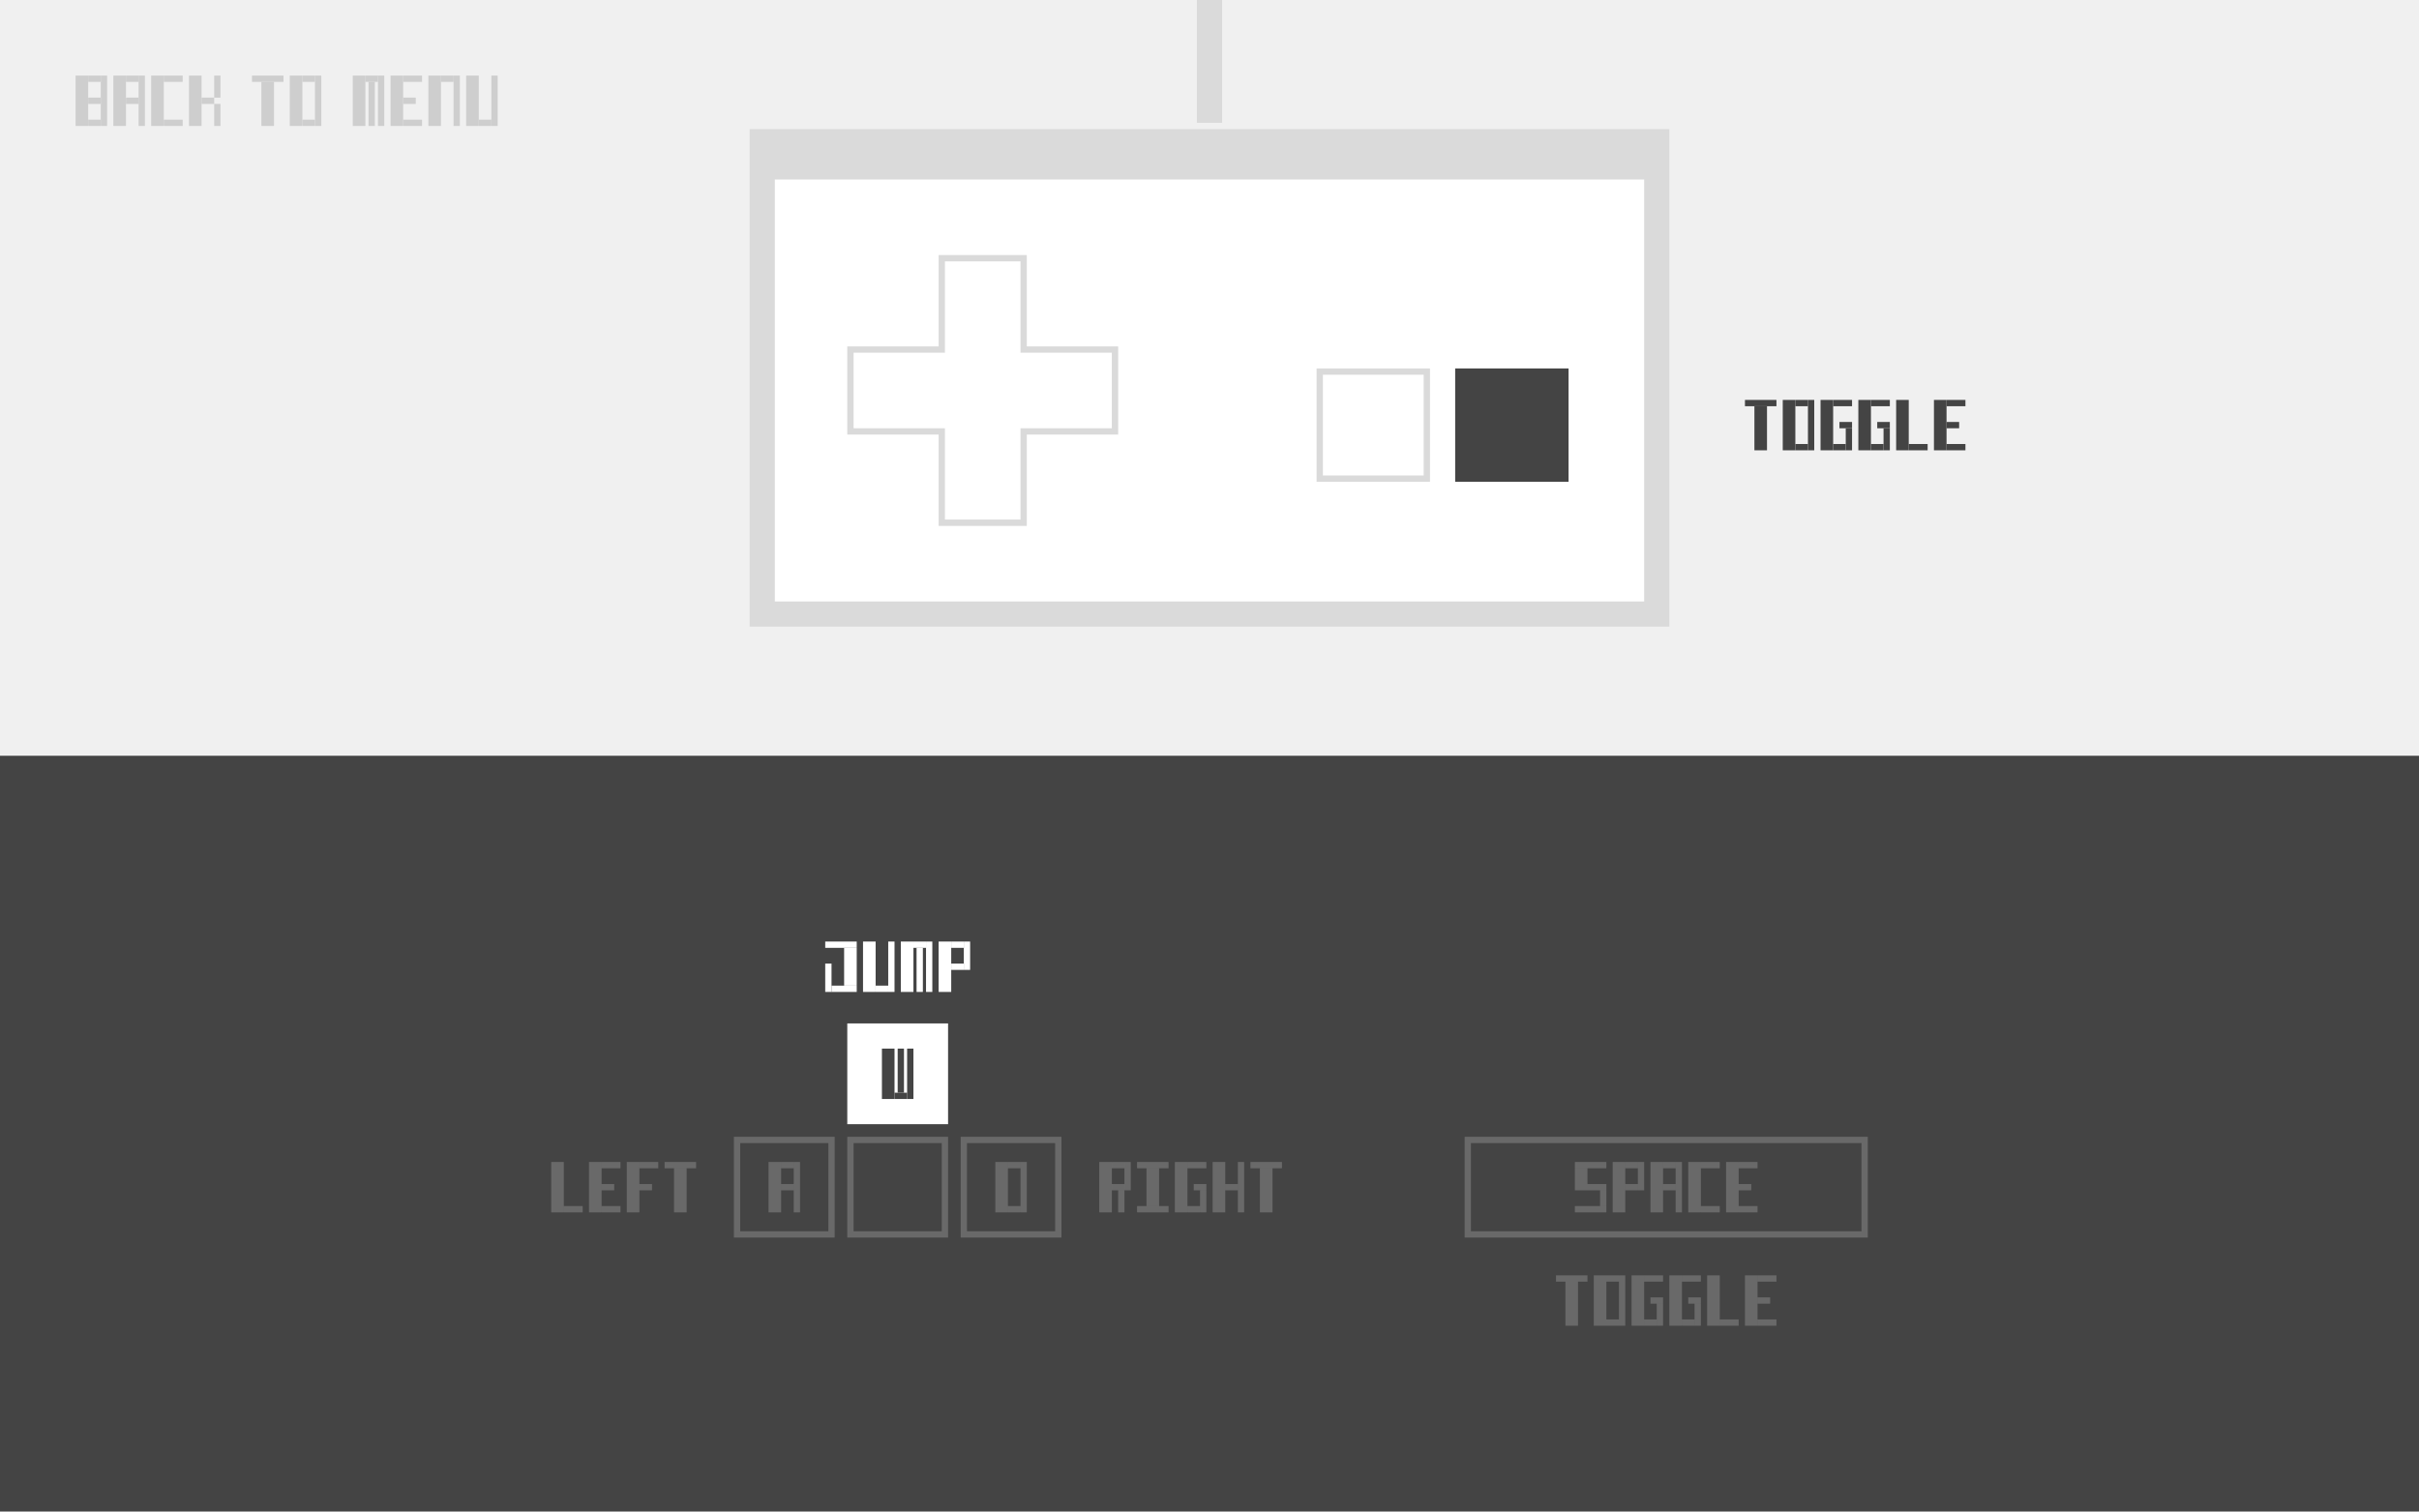
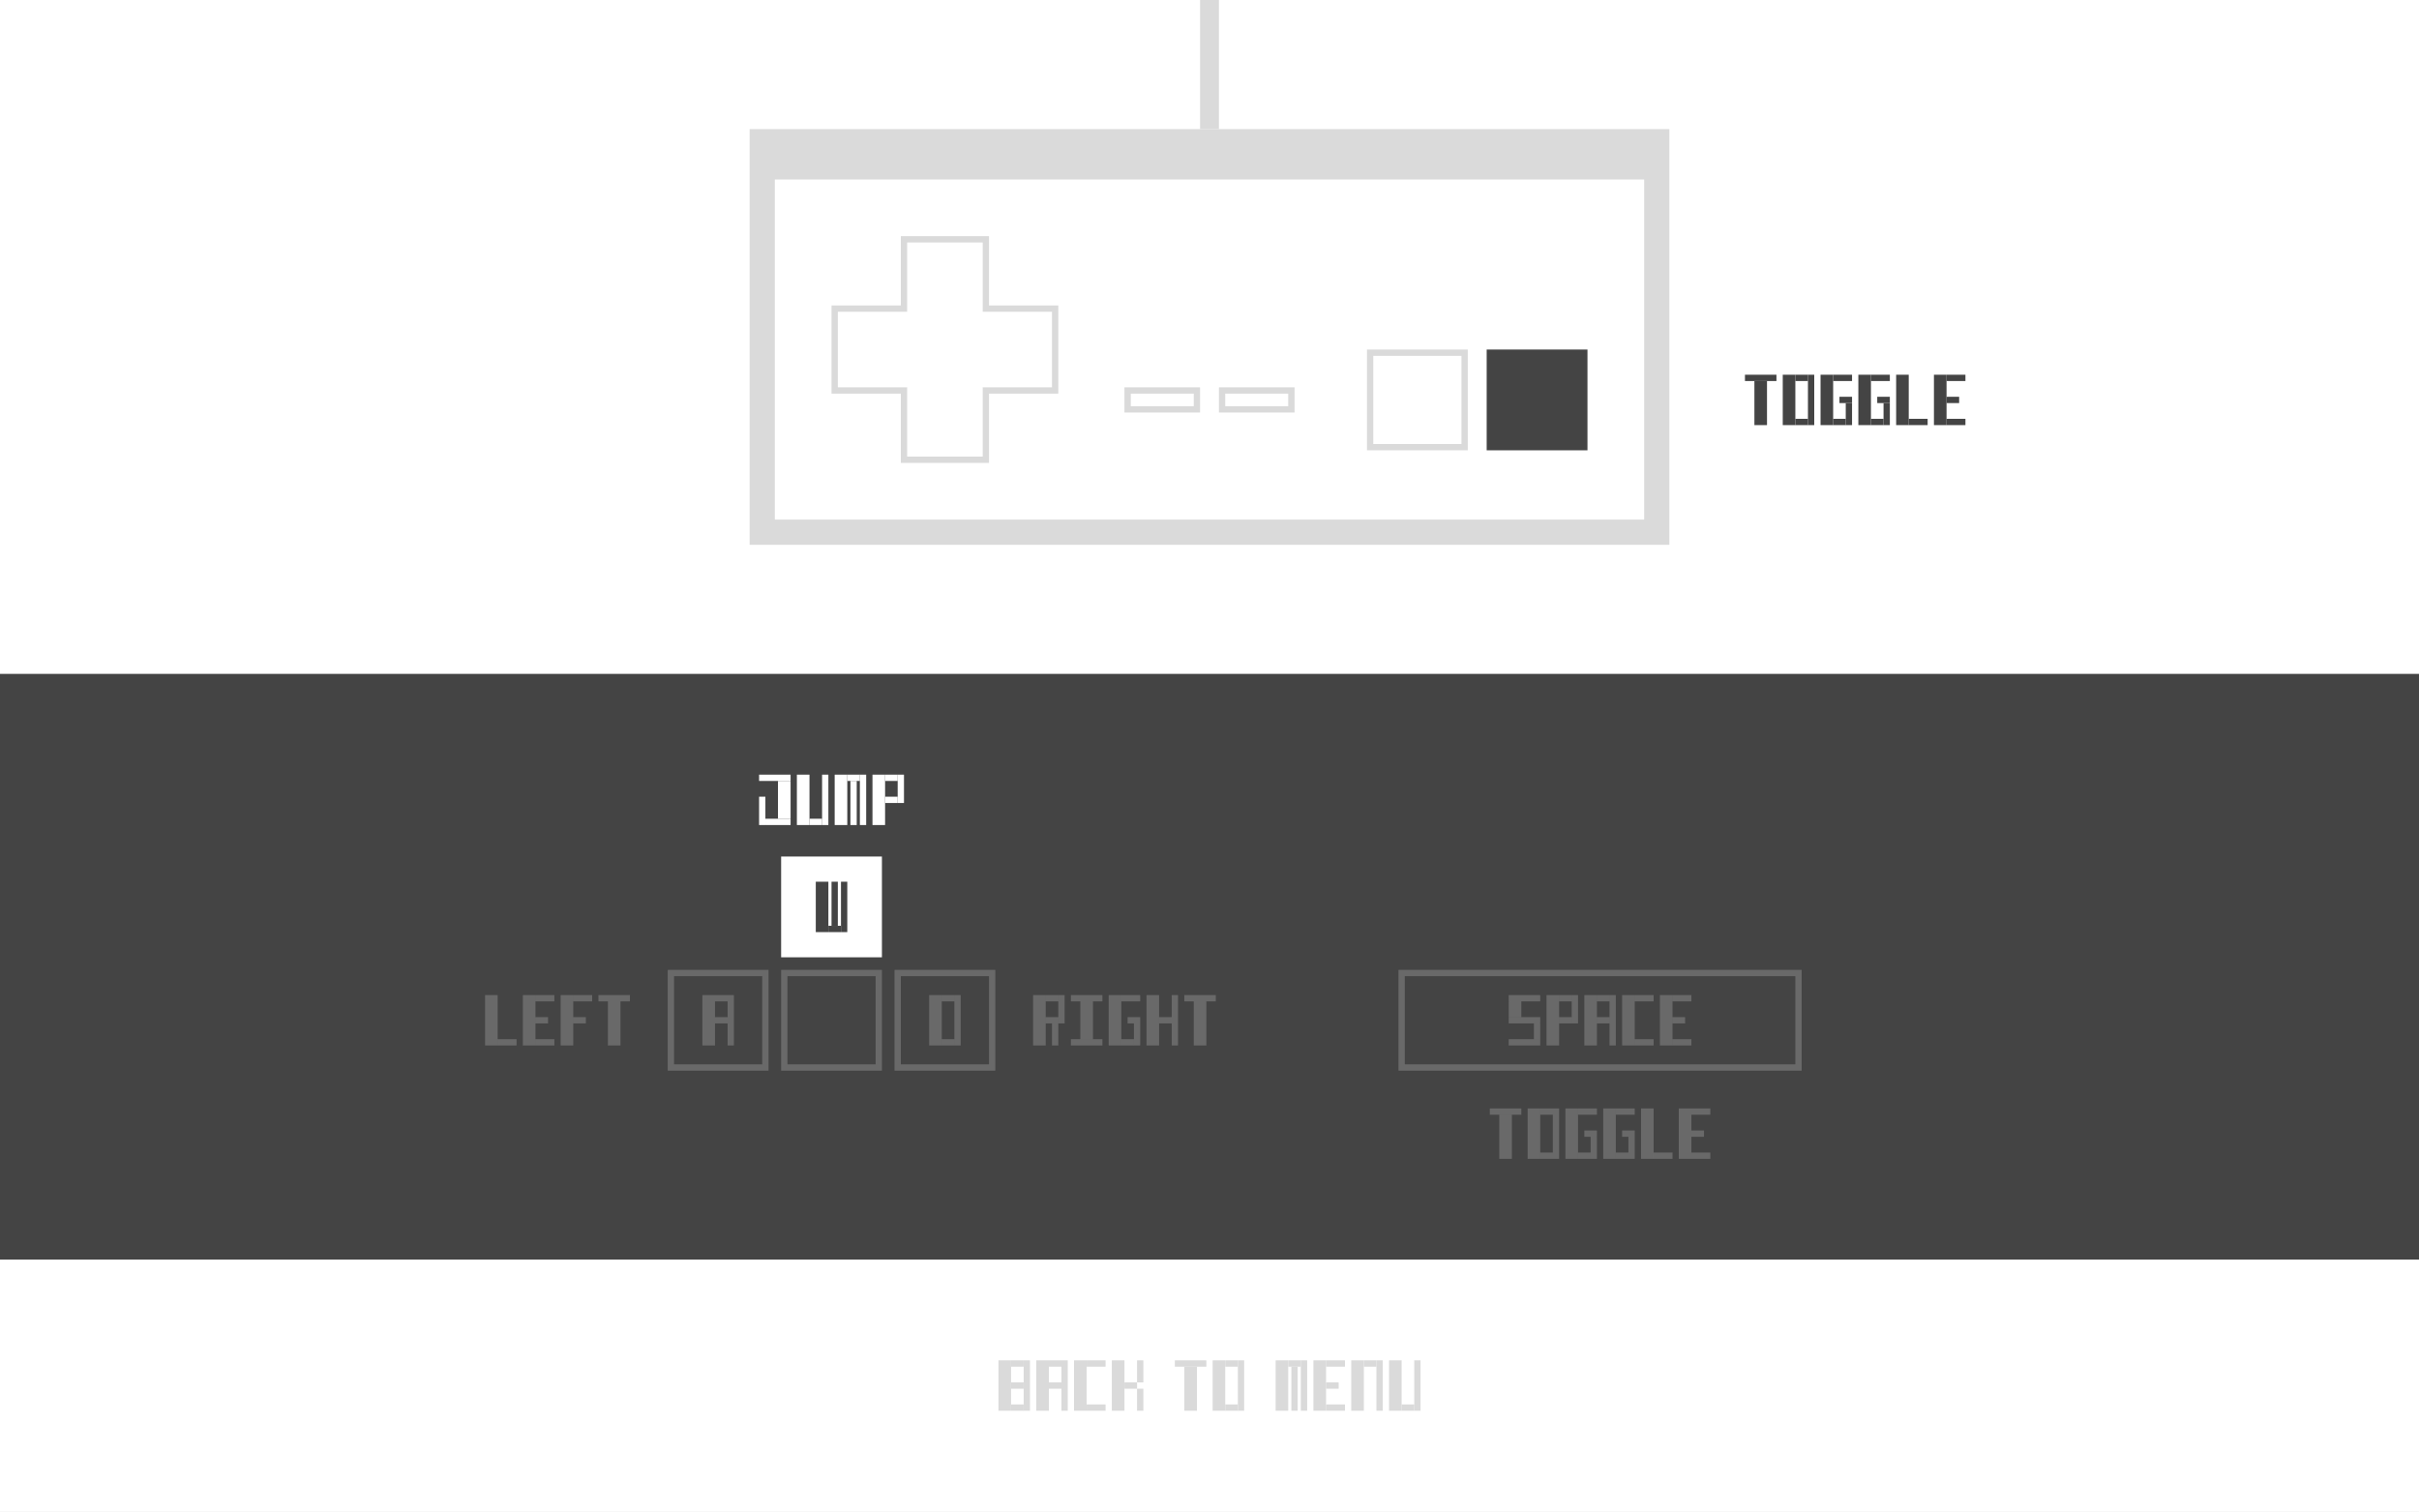
<svg xmlns="http://www.w3.org/2000/svg" width="768px" height="480px" viewBox="0 0 768 480" version="1.1">
  <defs />
  <g id="controls" stroke="none" stroke-width="1" fill="none" fill-rule="evenodd">
-     <rect id="Rectangle" fill="#444444" fill-rule="nonzero" x="0" y="240" width="768" height="240" />
-     <path d="M264,362 L234,362 L234,392 L264,392 L264,362 Z" id="Rectangle-14-Copy-5" stroke="#FFFFFF" stroke-width="2" opacity="0.2" fill-rule="nonzero" />
-     <path d="M300,362 L270,362 L270,392 L300,392 L300,362 Z" id="Rectangle-14-Copy-12" stroke="#FFFFFF" stroke-width="2" opacity="0.2" fill-rule="nonzero" />
-     <path d="M592,362 L466,362 L466,392 L592,392 L592,362 Z" id="Rectangle-14-Copy-9" stroke="#FFFFFF" stroke-width="2" opacity="0.2" fill-rule="nonzero" />
-     <polygon id="Rectangle-14-Copy-8" fill="#FFFFFF" fill-rule="nonzero" points="301 325 301 357 269 357 269 325" />
-     <path d="M336,362 L306,362 L306,392 L336,392 L336,362 Z" id="Rectangle-14-Copy-7" stroke="#FFFFFF" stroke-width="2" opacity="0.2" fill-rule="nonzero" />
-     <rect id="Rectangle-8-Copy-223" fill="#FFFFFF" fill-rule="nonzero" x="298" y="299" width="4" height="16" />
-     <rect id="Rectangle-8-Copy-224" fill="#FFFFFF" fill-rule="nonzero" x="286" y="299" width="4" height="16" />
-     <rect id="Rectangle-8-Copy-225" fill="#FFFFFF" fill-rule="nonzero" x="268" y="301" width="4" height="12" />
-     <rect id="Rectangle-8-Copy-226" fill="#FFFFFF" fill-rule="nonzero" x="262" y="306" width="2" height="9" />
-     <rect id="Rectangle-8-Copy-227" fill="#FFFFFF" fill-rule="nonzero" x="306" y="299" width="2" height="9" />
-     <rect id="Rectangle-8-Copy-228" fill="#FFFFFF" fill-rule="nonzero" x="294" y="299" width="2" height="16" />
-     <rect id="Rectangle-8-Copy-229" fill="#FFFFFF" fill-rule="nonzero" x="291" y="301" width="2" height="14" />
-     <polygon id="Rectangle-8-Copy-230" fill="#FFFFFF" fill-rule="nonzero" points="272 299 272 301 262 301 262 299" />
-     <polygon id="Rectangle-8-Copy-231" fill="#FFFFFF" fill-rule="nonzero" points="272 313 272 315 264 315 264 313" />
-     <polygon id="Rectangle-8-Copy-232" fill="#FFFFFF" fill-rule="nonzero" points="306 299 306 301 302 301 302 299" />
-     <polygon id="Rectangle-8-Copy-233" fill="#FFFFFF" fill-rule="nonzero" points="294 299 294 301 290 301 290 299" />
-     <rect id="Rectangle-8-Copy-234" fill="#FFFFFF" fill-rule="nonzero" transform="translate(276, 307) scale(1, -1) translate(-276, -307) " x="274" y="299" width="4" height="16" />
-     <rect id="Rectangle-8-Copy-235" fill="#FFFFFF" fill-rule="nonzero" transform="translate(283, 307) scale(1, -1) translate(-283, -307) " x="282" y="299" width="2" height="16" />
-     <polygon id="Rectangle-8-Copy-236" fill="#FFFFFF" fill-rule="nonzero" transform="translate(280, 314) scale(1, -1) translate(-280, -314) " points="282 313 282 315 278 315 278 313" />
-     <polygon id="Rectangle-8-Copy-237" fill="#FFFFFF" fill-rule="nonzero" points="306 306 306 308 302 308 302 306" />
-     <rect id="Rectangle-8-Copy-91" fill="#FFFFFF" fill-rule="nonzero" opacity="0.2" x="316" y="369" width="4" height="16" />
-     <rect id="Rectangle-8-Copy-92" fill="#FFFFFF" fill-rule="nonzero" opacity="0.2" x="324" y="369" width="2" height="16" />
-     <polygon id="Rectangle-8-Copy-93" fill="#FFFFFF" fill-rule="nonzero" opacity="0.2" points="324 383 324 385 320 385 320 383" />
-     <polygon id="Rectangle-8-Copy-94" fill="#FFFFFF" fill-rule="nonzero" opacity="0.2" points="324 369 324 371 320 371 320 369" />
-     <rect id="Rectangle-8-Copy-173" fill="#444444" fill-rule="nonzero" x="280" y="333" width="4" height="16" />
-     <rect id="Rectangle-8-Copy-174" fill="#444444" fill-rule="nonzero" x="288" y="333" width="2" height="16" />
-     <rect id="Rectangle-8-Copy-175" fill="#444444" fill-rule="nonzero" x="285" y="333" width="2" height="14" />
-     <polygon id="Rectangle-8-Copy-176" fill="#444444" fill-rule="nonzero" points="288 347 288 349 284 349 284 347" />
-     <rect id="Rectangle-8-Copy-73" fill="#FFFFFF" fill-rule="nonzero" opacity="0.2" x="244" y="369" width="4" height="16" />
-     <rect id="Rectangle-8-Copy-76" fill="#FFFFFF" fill-rule="nonzero" opacity="0.2" x="252" y="369" width="2" height="16" />
-     <polygon id="Rectangle-8-Copy-80" fill="#FFFFFF" fill-rule="nonzero" opacity="0.2" points="252 369 252 371 248 371 248 369" />
-     <polygon id="Rectangle-8-Copy-82" fill="#FFFFFF" fill-rule="nonzero" opacity="0.2" points="252 376 252 378 248 378 248 376" />
-     <rect id="Rectangle-8-Copy-189" fill="#FFFFFF" fill-rule="nonzero" opacity="0.2" x="536" y="369" width="4" height="16" />
-     <rect id="Rectangle-8-Copy-192" fill="#FFFFFF" fill-rule="nonzero" opacity="0.2" x="548" y="369" width="4" height="16" />
-     <rect id="Rectangle-8-Copy-181" fill="#FFFFFF" fill-rule="nonzero" opacity="0.2" x="512" y="369" width="4" height="16" />
-     <rect id="Rectangle-8-Copy-185" fill="#FFFFFF" fill-rule="nonzero" opacity="0.2" x="524" y="369" width="4" height="16" />
-     <rect id="Rectangle-8-Copy-176" fill="#FFFFFF" fill-rule="nonzero" opacity="0.2" x="500" y="371" width="4" height="5" />
-     <rect id="Rectangle-8-Copy-182" fill="#FFFFFF" fill-rule="nonzero" opacity="0.2" x="520" y="369" width="2" height="9" />
-     <rect id="Rectangle-8-Copy-186" fill="#FFFFFF" fill-rule="nonzero" opacity="0.2" x="532" y="369" width="2" height="16" />
-     <rect id="Rectangle-8-Copy-177" fill="#FFFFFF" fill-rule="nonzero" opacity="0.2" x="508" y="378" width="2" height="5" />
-     <polygon id="Rectangle-8-Copy-190" fill="#FFFFFF" fill-rule="nonzero" opacity="0.2" points="546 383 546 385 540 385 540 383" />
-     <polygon id="Rectangle-8-Copy-191" fill="#FFFFFF" fill-rule="nonzero" opacity="0.2" points="546 369 546 371 540 371 540 369" />
-     <polygon id="Rectangle-8-Copy-193" fill="#FFFFFF" fill-rule="nonzero" opacity="0.2" points="558 369 558 371 552 371 552 369" />
-     <polygon id="Rectangle-8-Copy-178" fill="#FFFFFF" fill-rule="nonzero" opacity="0.2" points="510 369 510 371 500 371 500 369" />
-     <polygon id="Rectangle-8-Copy-179" fill="#FFFFFF" fill-rule="nonzero" opacity="0.2" points="510 376 510 378 500 378 500 376" />
-     <polygon id="Rectangle-8-Copy-180" fill="#FFFFFF" fill-rule="nonzero" opacity="0.2" points="510 383 510 385 500 385 500 383" />
-     <polygon id="Rectangle-8-Copy-183" fill="#FFFFFF" fill-rule="nonzero" opacity="0.2" points="520 369 520 371 516 371 516 369" />
-     <polygon id="Rectangle-8-Copy-187" fill="#FFFFFF" fill-rule="nonzero" opacity="0.2" points="532 369 532 371 528 371 528 369" />
-     <polygon id="Rectangle-8-Copy-194" fill="#FFFFFF" fill-rule="nonzero" opacity="0.2" points="558 383 558 385 552 385 552 383" />
-     <polygon id="Rectangle-8-Copy-195" fill="#FFFFFF" fill-rule="nonzero" opacity="0.2" points="556 376 556 378 552 378 552 376" />
-     <polygon id="Rectangle-8-Copy-184" fill="#FFFFFF" fill-rule="nonzero" opacity="0.2" points="520 376 520 378 516 378 516 376" />
-     <polygon id="Rectangle-8-Copy-188" fill="#FFFFFF" fill-rule="nonzero" opacity="0.2" points="532 376 532 378 528 378 528 376" />
-     <rect id="Rectangle-8-Copy-225" fill="#FFFFFF" fill-rule="nonzero" opacity="0.2" x="506" y="405" width="4" height="16" />
-     <rect id="Rectangle-8-Copy-223" fill="#FFFFFF" fill-rule="nonzero" opacity="0.2" x="497" y="407" width="4" height="14" />
-     <polygon id="Rectangle-8-Copy-227" fill="#FFFFFF" fill-rule="nonzero" opacity="0.2" points="514 419 514 421 510 421 510 419" />
-     <polygon id="Rectangle-8-Copy-228" fill="#FFFFFF" fill-rule="nonzero" opacity="0.2" points="514 405 514 407 510 407 510 405" />
-     <polygon id="Rectangle-8-Copy-224" fill="#FFFFFF" fill-rule="nonzero" opacity="0.2" points="504 405 504 407 494 407 494 405" />
-     <rect id="Rectangle-8-Copy-229" fill="#FFFFFF" fill-rule="nonzero" opacity="0.2" x="518" y="405" width="4" height="16" />
-     <rect id="Rectangle-8-Copy-234" fill="#FFFFFF" fill-rule="nonzero" opacity="0.2" x="530" y="405" width="4" height="16" />
-     <rect id="Rectangle-8-Copy-239" fill="#FFFFFF" fill-rule="nonzero" opacity="0.2" x="542" y="405" width="4" height="16" />
-     <rect id="Rectangle-8-Copy-241" fill="#FFFFFF" fill-rule="nonzero" opacity="0.2" x="554" y="405" width="4" height="16" />
-     <rect id="Rectangle-8-Copy-226" fill="#FFFFFF" fill-rule="nonzero" opacity="0.2" x="514" y="405" width="2" height="16" />
-     <rect id="Rectangle-8-Copy-230" fill="#FFFFFF" fill-rule="nonzero" opacity="0.2" x="526" y="414" width="2" height="7" />
-     <rect id="Rectangle-8-Copy-235" fill="#FFFFFF" fill-rule="nonzero" opacity="0.2" x="538" y="414" width="2" height="7" />
-     <polygon id="Rectangle-8-Copy-231" fill="#FFFFFF" fill-rule="nonzero" opacity="0.2" points="526 419 526 421 522 421 522 419" />
-     <polygon id="Rectangle-8-Copy-236" fill="#FFFFFF" fill-rule="nonzero" opacity="0.2" points="538 419 538 421 534 421 534 419" />
-     <polygon id="Rectangle-8-Copy-240" fill="#FFFFFF" fill-rule="nonzero" opacity="0.2" points="552 419 552 421 546 421 546 419" />
-     <polygon id="Rectangle-8-Copy-232" fill="#FFFFFF" fill-rule="nonzero" opacity="0.2" points="528 405 528 407 522 407 522 405" />
-     <polygon id="Rectangle-8-Copy-237" fill="#FFFFFF" fill-rule="nonzero" opacity="0.2" points="540 405 540 407 534 407 534 405" />
-     <polygon id="Rectangle-8-Copy-242" fill="#FFFFFF" fill-rule="nonzero" opacity="0.2" points="564 405 564 407 558 407 558 405" />
-     <polygon id="Rectangle-8-Copy-243" fill="#FFFFFF" fill-rule="nonzero" opacity="0.2" points="564 419 564 421 558 421 558 419" />
-     <polygon id="Rectangle-8-Copy-244" fill="#FFFFFF" fill-rule="nonzero" opacity="0.2" points="562 412 562 414 558 414 558 412" />
-     <polygon id="Rectangle-8-Copy-233" fill="#FFFFFF" fill-rule="nonzero" opacity="0.2" points="528 412 528 414 524 414 524 412" />
-     <polygon id="Rectangle-8-Copy-238" fill="#FFFFFF" fill-rule="nonzero" opacity="0.2" points="540 412 540 414 536 414 536 412" />
-     <g id="Group" transform="translate(554, 127)" fill="#444444" fill-rule="nonzero">
+     <rect fill="#FFFFFF" x="0" y="0" width="768" height="480" />
+     <rect id="Rectangle-Copy-45" fill="#444444" fill-rule="nonzero" x="0" y="214" width="768" height="186" />
+     <g id="Group" transform="translate(554, 119)" fill="#444444" fill-rule="nonzero">
      <rect id="Rectangle-8-Copy-246" x="12" y="0" width="4" height="16" />
      <rect id="Rectangle-8-Copy-247" x="3" y="2" width="4" height="14" />
      <polygon id="Rectangle-8-Copy-248" points="20 14 20 16 16 16 16 14" />
      <polygon id="Rectangle-8-Copy-249" points="20 0 20 2 16 2 16 0" />
      <polygon id="Rectangle-8-Copy-250" points="10 0 10 2 0 2 0 0" />
      <rect id="Rectangle-8-Copy-251" x="24" y="0" width="4" height="16" />
      <rect id="Rectangle-8-Copy-252" x="36" y="0" width="4" height="16" />
      <rect id="Rectangle-8-Copy-253" x="48" y="0" width="4" height="16" />
      <rect id="Rectangle-8-Copy-254" x="60" y="0" width="4" height="16" />
      <rect id="Rectangle-8-Copy-255" x="20" y="0" width="2" height="16" />
      <rect id="Rectangle-8-Copy-256" x="32" y="9" width="2" height="7" />
      <rect id="Rectangle-8-Copy-257" x="44" y="9" width="2" height="7" />
      <polygon id="Rectangle-8-Copy-258" points="32 14 32 16 28 16 28 14" />
      <polygon id="Rectangle-8-Copy-259" points="44 14 44 16 40 16 40 14" />
      <polygon id="Rectangle-8-Copy-260" points="58 14 58 16 52 16 52 14" />
      <polygon id="Rectangle-8-Copy-261" points="34 0 34 2 28 2 28 0" />
      <polygon id="Rectangle-8-Copy-262" points="46 0 46 2 40 2 40 0" />
      <polygon id="Rectangle-8-Copy-263" points="70 0 70 2 64 2 64 0" />
      <polygon id="Rectangle-8-Copy-264" points="70 14 70 16 64 16 64 14" />
      <polygon id="Rectangle-8-Copy-265" points="68 7 68 9 64 9 64 7" />
      <polygon id="Rectangle-8-Copy-266" points="34 7 34 9 30 9 30 7" />
      <polygon id="Rectangle-8-Copy-267" points="46 7 46 9 42 9 42 7" />
    </g>
-     <rect id="Rectangle-8-Copy-217" fill="#FFFFFF" fill-rule="nonzero" opacity="0.2" x="175" y="369" width="4" height="16" />
-     <rect id="Rectangle-8-Copy-219" fill="#FFFFFF" fill-rule="nonzero" opacity="0.2" x="187" y="369" width="4" height="16" />
-     <rect id="Rectangle-8-Copy-223" fill="#FFFFFF" fill-rule="nonzero" opacity="0.2" x="199" y="369" width="4" height="16" />
-     <rect id="Rectangle-8-Copy-226" fill="#FFFFFF" fill-rule="nonzero" opacity="0.2" x="214" y="371" width="4" height="14" />
-     <polygon id="Rectangle-8-Copy-218" fill="#FFFFFF" fill-rule="nonzero" opacity="0.2" points="185 383 185 385 179 385 179 383" />
-     <polygon id="Rectangle-8-Copy-220" fill="#FFFFFF" fill-rule="nonzero" opacity="0.2" points="197 369 197 371 191 371 191 369" />
-     <polygon id="Rectangle-8-Copy-224" fill="#FFFFFF" fill-rule="nonzero" opacity="0.2" points="209 369 209 371 203 371 203 369" />
-     <polygon id="Rectangle-8-Copy-227" fill="#FFFFFF" fill-rule="nonzero" opacity="0.2" points="221 369 221 371 211 371 211 369" />
-     <polygon id="Rectangle-8-Copy-221" fill="#FFFFFF" fill-rule="nonzero" opacity="0.2" points="197 383 197 385 191 385 191 383" />
-     <polygon id="Rectangle-8-Copy-222" fill="#FFFFFF" fill-rule="nonzero" opacity="0.2" points="195 376 195 378 191 378 191 376" />
-     <polygon id="Rectangle-8-Copy-225" fill="#FFFFFF" fill-rule="nonzero" opacity="0.2" points="207 376 207 378 203 378 203 376" />
-     <rect id="Rectangle-8-Copy-236" fill="#FFFFFF" fill-rule="nonzero" opacity="0.2" x="373" y="369" width="4" height="16" />
-     <rect id="Rectangle-8-Copy-241" fill="#FFFFFF" fill-rule="nonzero" opacity="0.2" x="385" y="369" width="4" height="16" />
-     <rect id="Rectangle-8-Copy-228" fill="#FFFFFF" fill-rule="nonzero" opacity="0.2" x="349" y="369" width="4" height="16" />
-     <rect id="Rectangle-8-Copy-244" fill="#FFFFFF" fill-rule="nonzero" opacity="0.2" x="400" y="371" width="4" height="14" />
-     <rect id="Rectangle-8-Copy-233" fill="#FFFFFF" fill-rule="nonzero" opacity="0.2" x="364" y="371" width="4" height="12" />
-     <rect id="Rectangle-8-Copy-240" fill="#FFFFFF" fill-rule="nonzero" opacity="0.2" x="381" y="378" width="2" height="7" />
-     <rect id="Rectangle-8-Copy-242" fill="#FFFFFF" fill-rule="nonzero" opacity="0.2" x="393" y="369" width="2" height="16" />
-     <rect id="Rectangle-8-Copy-229" fill="#FFFFFF" fill-rule="nonzero" opacity="0.2" x="357" y="369" width="2" height="9" />
-     <rect id="Rectangle-8-Copy-230" fill="#FFFFFF" fill-rule="nonzero" opacity="0.2" x="355" y="378" width="2" height="7" />
-     <polygon id="Rectangle-8-Copy-237" fill="#FFFFFF" fill-rule="nonzero" opacity="0.2" points="381 383 381 385 377 385 377 383" />
-     <polygon id="Rectangle-8-Copy-238" fill="#FFFFFF" fill-rule="nonzero" opacity="0.2" points="383 369 383 371 377 371 377 369" />
-     <polygon id="Rectangle-8-Copy-245" fill="#FFFFFF" fill-rule="nonzero" opacity="0.2" points="407 369 407 371 397 371 397 369" />
-     <polygon id="Rectangle-8-Copy-234" fill="#FFFFFF" fill-rule="nonzero" opacity="0.2" points="371 369 371 371 361 371 361 369" />
-     <polygon id="Rectangle-8-Copy-235" fill="#FFFFFF" fill-rule="nonzero" opacity="0.2" points="371 383 371 385 361 385 361 383" />
-     <polygon id="Rectangle-8-Copy-231" fill="#FFFFFF" fill-rule="nonzero" opacity="0.2" points="357 369 357 371 353 371 353 369" />
-     <polygon id="Rectangle-8-Copy-239" fill="#FFFFFF" fill-rule="nonzero" opacity="0.2" points="383 376 383 378 379 378 379 376" />
-     <polygon id="Rectangle-8-Copy-243" fill="#FFFFFF" fill-rule="nonzero" opacity="0.2" points="393 376 393 378 389 378 389 376" />
-     <polygon id="Rectangle-8-Copy-232" fill="#FFFFFF" fill-rule="nonzero" opacity="0.2" points="357 376 357 378 353 378 353 376" />
-     <rect id="Rectangle-13" fill="#DADADA" fill-rule="nonzero" x="238" y="41" width="292" height="158" />
-     <rect id="Rectangle-13-Copy" fill="#FFFFFF" fill-rule="nonzero" x="246" y="57" width="276" height="134" />
-     <path d="M325,82 L299,82 L299,111 L270,111 L270,137 L299,137 L299,166 L325,166 L325,137 L354,137 L354,111 L325,111 L325,82 Z" id="Combined-Shape" stroke="#444444" stroke-width="2" opacity="0.2" fill-rule="nonzero" />
-     <path d="M453,118 L419,118 L419,152 L453,152 L453,118 Z" id="Rectangle-14-Copy-2" stroke="#444444" stroke-width="2" opacity="0.2" fill-rule="nonzero" />
-     <polygon id="Rectangle-14-Copy-3" fill="#444444" fill-rule="nonzero" points="498 117 498 153 462 153 462 117" />
-     <rect id="Rectangle-17" fill="#DADADA" fill-rule="nonzero" x="380" y="-158" width="8" height="197" />
-     <g id="Group-2" transform="translate(24, 24)" fill="#444444" fill-rule="nonzero" opacity="0.2">
+     <g id="Group-3" transform="translate(154, 246)" fill-rule="nonzero">
+       <path d="M89,63 L59,63 L59,93 L89,93 L89,63 Z" id="Rectangle-14-Copy-5" stroke="#FFFFFF" stroke-width="2" opacity="0.2" />
+       <path d="M125,63 L95,63 L95,93 L125,93 L125,63 Z" id="Rectangle-14-Copy-12" stroke="#FFFFFF" stroke-width="2" opacity="0.2" />
+       <path d="M417,63 L291,63 L291,93 L417,93 L417,63 Z" id="Rectangle-14-Copy-9" stroke="#FFFFFF" stroke-width="2" opacity="0.2" />
+       <polygon id="Rectangle-14-Copy-8" fill="#FFFFFF" points="126 26 126 58 94 58 94 26" />
+       <path d="M161,63 L131,63 L131,93 L161,93 L161,63 Z" id="Rectangle-14-Copy-7" stroke="#FFFFFF" stroke-width="2" opacity="0.2" />
+       <rect id="Rectangle-8-Copy-223" fill="#FFFFFF" x="123" y="0" width="4" height="16" />
+       <rect id="Rectangle-8-Copy-224" fill="#FFFFFF" x="111" y="0" width="4" height="16" />
+       <rect id="Rectangle-8-Copy-225" fill="#FFFFFF" x="93" y="2" width="4" height="12" />
+       <rect id="Rectangle-8-Copy-226" fill="#FFFFFF" x="87" y="7" width="2" height="9" />
+       <rect id="Rectangle-8-Copy-227" fill="#FFFFFF" x="131" y="0" width="2" height="9" />
+       <rect id="Rectangle-8-Copy-228" fill="#FFFFFF" x="119" y="0" width="2" height="16" />
+       <rect id="Rectangle-8-Copy-229" fill="#FFFFFF" x="116" y="2" width="2" height="14" />
+       <polygon id="Rectangle-8-Copy-230" fill="#FFFFFF" points="97 0 97 2 87 2 87 0" />
+       <polygon id="Rectangle-8-Copy-231" fill="#FFFFFF" points="97 14 97 16 89 16 89 14" />
+       <polygon id="Rectangle-8-Copy-232" fill="#FFFFFF" points="131 0 131 2 127 2 127 0" />
+       <polygon id="Rectangle-8-Copy-233" fill="#FFFFFF" points="119 0 119 2 115 2 115 0" />
+       <rect id="Rectangle-8-Copy-234" fill="#FFFFFF" transform="translate(101, 8) scale(1, -1) translate(-101, -8) " x="99" y="0" width="4" height="16" />
+       <rect id="Rectangle-8-Copy-235" fill="#FFFFFF" transform="translate(108, 8) scale(1, -1) translate(-108, -8) " x="107" y="0" width="2" height="16" />
+       <polygon id="Rectangle-8-Copy-236" fill="#FFFFFF" transform="translate(105, 15) scale(1, -1) translate(-105, -15) " points="107 14 107 16 103 16 103 14" />
+       <polygon id="Rectangle-8-Copy-237" fill="#FFFFFF" points="131 7 131 9 127 9 127 7" />
+       <rect id="Rectangle-8-Copy-91" fill="#FFFFFF" opacity="0.2" x="141" y="70" width="4" height="16" />
+       <rect id="Rectangle-8-Copy-92" fill="#FFFFFF" opacity="0.2" x="149" y="70" width="2" height="16" />
+       <polygon id="Rectangle-8-Copy-93" fill="#FFFFFF" opacity="0.2" points="149 84 149 86 145 86 145 84" />
+       <polygon id="Rectangle-8-Copy-94" fill="#FFFFFF" opacity="0.2" points="149 70 149 72 145 72 145 70" />
+       <rect id="Rectangle-8-Copy-173" fill="#444444" x="105" y="34" width="4" height="16" />
+       <rect id="Rectangle-8-Copy-174" fill="#444444" x="113" y="34" width="2" height="16" />
+       <rect id="Rectangle-8-Copy-175" fill="#444444" x="110" y="34" width="2" height="14" />
+       <polygon id="Rectangle-8-Copy-176" fill="#444444" points="113 48 113 50 109 50 109 48" />
+       <rect id="Rectangle-8-Copy-73" fill="#FFFFFF" opacity="0.2" x="69" y="70" width="4" height="16" />
+       <rect id="Rectangle-8-Copy-76" fill="#FFFFFF" opacity="0.2" x="77" y="70" width="2" height="16" />
+       <polygon id="Rectangle-8-Copy-80" fill="#FFFFFF" opacity="0.2" points="77 70 77 72 73 72 73 70" />
+       <polygon id="Rectangle-8-Copy-82" fill="#FFFFFF" opacity="0.2" points="77 77 77 79 73 79 73 77" />
+       <rect id="Rectangle-8-Copy-189" fill="#FFFFFF" opacity="0.2" x="361" y="70" width="4" height="16" />
+       <rect id="Rectangle-8-Copy-192" fill="#FFFFFF" opacity="0.2" x="373" y="70" width="4" height="16" />
+       <rect id="Rectangle-8-Copy-181" fill="#FFFFFF" opacity="0.2" x="337" y="70" width="4" height="16" />
+       <rect id="Rectangle-8-Copy-185" fill="#FFFFFF" opacity="0.2" x="349" y="70" width="4" height="16" />
+       <rect id="Rectangle-8-Copy-176" fill="#FFFFFF" opacity="0.2" x="325" y="72" width="4" height="5" />
+       <rect id="Rectangle-8-Copy-182" fill="#FFFFFF" opacity="0.2" x="345" y="70" width="2" height="9" />
+       <rect id="Rectangle-8-Copy-186" fill="#FFFFFF" opacity="0.2" x="357" y="70" width="2" height="16" />
+       <rect id="Rectangle-8-Copy-177" fill="#FFFFFF" opacity="0.2" x="333" y="79" width="2" height="5" />
+       <polygon id="Rectangle-8-Copy-190" fill="#FFFFFF" opacity="0.2" points="371 84 371 86 365 86 365 84" />
+       <polygon id="Rectangle-8-Copy-191" fill="#FFFFFF" opacity="0.2" points="371 70 371 72 365 72 365 70" />
+       <polygon id="Rectangle-8-Copy-193" fill="#FFFFFF" opacity="0.2" points="383 70 383 72 377 72 377 70" />
+       <polygon id="Rectangle-8-Copy-178" fill="#FFFFFF" opacity="0.2" points="335 70 335 72 325 72 325 70" />
+       <polygon id="Rectangle-8-Copy-179" fill="#FFFFFF" opacity="0.2" points="335 77 335 79 325 79 325 77" />
+       <polygon id="Rectangle-8-Copy-180" fill="#FFFFFF" opacity="0.2" points="335 84 335 86 325 86 325 84" />
+       <polygon id="Rectangle-8-Copy-183" fill="#FFFFFF" opacity="0.2" points="345 70 345 72 341 72 341 70" />
+       <polygon id="Rectangle-8-Copy-187" fill="#FFFFFF" opacity="0.2" points="357 70 357 72 353 72 353 70" />
+       <polygon id="Rectangle-8-Copy-194" fill="#FFFFFF" opacity="0.2" points="383 84 383 86 377 86 377 84" />
+       <polygon id="Rectangle-8-Copy-195" fill="#FFFFFF" opacity="0.2" points="381 77 381 79 377 79 377 77" />
+       <polygon id="Rectangle-8-Copy-184" fill="#FFFFFF" opacity="0.2" points="345 77 345 79 341 79 341 77" />
+       <polygon id="Rectangle-8-Copy-188" fill="#FFFFFF" opacity="0.2" points="357 77 357 79 353 79 353 77" />
+       <rect id="Rectangle-8-Copy-225" fill="#FFFFFF" opacity="0.2" x="331" y="106" width="4" height="16" />
+       <rect id="Rectangle-8-Copy-223" fill="#FFFFFF" opacity="0.2" x="322" y="108" width="4" height="14" />
+       <polygon id="Rectangle-8-Copy-227" fill="#FFFFFF" opacity="0.2" points="339 120 339 122 335 122 335 120" />
+       <polygon id="Rectangle-8-Copy-228" fill="#FFFFFF" opacity="0.2" points="339 106 339 108 335 108 335 106" />
+       <polygon id="Rectangle-8-Copy-224" fill="#FFFFFF" opacity="0.2" points="329 106 329 108 319 108 319 106" />
+       <rect id="Rectangle-8-Copy-229" fill="#FFFFFF" opacity="0.2" x="343" y="106" width="4" height="16" />
+       <rect id="Rectangle-8-Copy-234" fill="#FFFFFF" opacity="0.2" x="355" y="106" width="4" height="16" />
+       <rect id="Rectangle-8-Copy-239" fill="#FFFFFF" opacity="0.2" x="367" y="106" width="4" height="16" />
+       <rect id="Rectangle-8-Copy-241" fill="#FFFFFF" opacity="0.2" x="379" y="106" width="4" height="16" />
+       <rect id="Rectangle-8-Copy-226" fill="#FFFFFF" opacity="0.2" x="339" y="106" width="2" height="16" />
+       <rect id="Rectangle-8-Copy-230" fill="#FFFFFF" opacity="0.2" x="351" y="115" width="2" height="7" />
+       <rect id="Rectangle-8-Copy-235" fill="#FFFFFF" opacity="0.2" x="363" y="115" width="2" height="7" />
+       <polygon id="Rectangle-8-Copy-231" fill="#FFFFFF" opacity="0.2" points="351 120 351 122 347 122 347 120" />
+       <polygon id="Rectangle-8-Copy-236" fill="#FFFFFF" opacity="0.2" points="363 120 363 122 359 122 359 120" />
+       <polygon id="Rectangle-8-Copy-240" fill="#FFFFFF" opacity="0.2" points="377 120 377 122 371 122 371 120" />
+       <polygon id="Rectangle-8-Copy-232" fill="#FFFFFF" opacity="0.2" points="353 106 353 108 347 108 347 106" />
+       <polygon id="Rectangle-8-Copy-237" fill="#FFFFFF" opacity="0.2" points="365 106 365 108 359 108 359 106" />
+       <polygon id="Rectangle-8-Copy-242" fill="#FFFFFF" opacity="0.2" points="389 106 389 108 383 108 383 106" />
+       <polygon id="Rectangle-8-Copy-243" fill="#FFFFFF" opacity="0.2" points="389 120 389 122 383 122 383 120" />
+       <polygon id="Rectangle-8-Copy-244" fill="#FFFFFF" opacity="0.2" points="387 113 387 115 383 115 383 113" />
+       <polygon id="Rectangle-8-Copy-233" fill="#FFFFFF" opacity="0.2" points="353 113 353 115 349 115 349 113" />
+       <polygon id="Rectangle-8-Copy-238" fill="#FFFFFF" opacity="0.2" points="365 113 365 115 361 115 361 113" />
+       <rect id="Rectangle-8-Copy-217" fill="#FFFFFF" opacity="0.2" x="0" y="70" width="4" height="16" />
+       <rect id="Rectangle-8-Copy-219" fill="#FFFFFF" opacity="0.2" x="12" y="70" width="4" height="16" />
+       <rect id="Rectangle-8-Copy-223" fill="#FFFFFF" opacity="0.2" x="24" y="70" width="4" height="16" />
+       <rect id="Rectangle-8-Copy-226" fill="#FFFFFF" opacity="0.2" x="39" y="72" width="4" height="14" />
+       <polygon id="Rectangle-8-Copy-218" fill="#FFFFFF" opacity="0.2" points="10 84 10 86 4 86 4 84" />
+       <polygon id="Rectangle-8-Copy-220" fill="#FFFFFF" opacity="0.2" points="22 70 22 72 16 72 16 70" />
+       <polygon id="Rectangle-8-Copy-224" fill="#FFFFFF" opacity="0.2" points="34 70 34 72 28 72 28 70" />
+       <polygon id="Rectangle-8-Copy-227" fill="#FFFFFF" opacity="0.2" points="46 70 46 72 36 72 36 70" />
+       <polygon id="Rectangle-8-Copy-221" fill="#FFFFFF" opacity="0.2" points="22 84 22 86 16 86 16 84" />
+       <polygon id="Rectangle-8-Copy-222" fill="#FFFFFF" opacity="0.2" points="20 77 20 79 16 79 16 77" />
+       <polygon id="Rectangle-8-Copy-225" fill="#FFFFFF" opacity="0.2" points="32 77 32 79 28 79 28 77" />
+       <rect id="Rectangle-8-Copy-236" fill="#FFFFFF" opacity="0.2" x="198" y="70" width="4" height="16" />
+       <rect id="Rectangle-8-Copy-241" fill="#FFFFFF" opacity="0.2" x="210" y="70" width="4" height="16" />
+       <rect id="Rectangle-8-Copy-228" fill="#FFFFFF" opacity="0.2" x="174" y="70" width="4" height="16" />
+       <rect id="Rectangle-8-Copy-244" fill="#FFFFFF" opacity="0.2" x="225" y="72" width="4" height="14" />
+       <rect id="Rectangle-8-Copy-233" fill="#FFFFFF" opacity="0.2" x="189" y="72" width="4" height="12" />
+       <rect id="Rectangle-8-Copy-240" fill="#FFFFFF" opacity="0.2" x="206" y="79" width="2" height="7" />
+       <rect id="Rectangle-8-Copy-242" fill="#FFFFFF" opacity="0.2" x="218" y="70" width="2" height="16" />
+       <rect id="Rectangle-8-Copy-229" fill="#FFFFFF" opacity="0.2" x="182" y="70" width="2" height="9" />
+       <rect id="Rectangle-8-Copy-230" fill="#FFFFFF" opacity="0.2" x="180" y="79" width="2" height="7" />
+       <polygon id="Rectangle-8-Copy-237" fill="#FFFFFF" opacity="0.2" points="206 84 206 86 202 86 202 84" />
+       <polygon id="Rectangle-8-Copy-238" fill="#FFFFFF" opacity="0.2" points="208 70 208 72 202 72 202 70" />
+       <polygon id="Rectangle-8-Copy-245" fill="#FFFFFF" opacity="0.2" points="232 70 232 72 222 72 222 70" />
+       <polygon id="Rectangle-8-Copy-234" fill="#FFFFFF" opacity="0.2" points="196 70 196 72 186 72 186 70" />
+       <polygon id="Rectangle-8-Copy-235" fill="#FFFFFF" opacity="0.2" points="196 84 196 86 186 86 186 84" />
+       <polygon id="Rectangle-8-Copy-231" fill="#FFFFFF" opacity="0.2" points="182 70 182 72 178 72 178 70" />
+       <polygon id="Rectangle-8-Copy-239" fill="#FFFFFF" opacity="0.2" points="208 77 208 79 204 79 204 77" />
+       <polygon id="Rectangle-8-Copy-243" fill="#FFFFFF" opacity="0.2" points="218 77 218 79 214 79 214 77" />
+       <polygon id="Rectangle-8-Copy-232" fill="#FFFFFF" opacity="0.2" points="182 77 182 79 178 79 178 77" />
+     </g>
+     <rect id="Rectangle-13" fill="#DADADA" fill-rule="nonzero" x="238" y="41" width="292" height="132" />
+     <rect id="Rectangle-13-Copy" fill="#FFFFFF" fill-rule="nonzero" x="246" y="57" width="276" height="108" />
+     <path d="M313,76 L287,76 L287,98 L265,98 L265,124 L287,124 L287,146 L313,146 L313,124 L335,124 L335,98 L313,98 L313,76 Z" id="Combined-Shape" stroke="#444444" stroke-width="2" opacity="0.2" fill-rule="nonzero" />
+     <path d="M465,112 L435,112 L435,142 L465,142 L465,112 Z" id="Rectangle-14-Copy-2" stroke="#444444" stroke-width="2" opacity="0.2" fill-rule="nonzero" />
+     <g id="Group-4" transform="translate(357, 123)" fill-rule="nonzero" opacity="0.2" stroke="#444444" stroke-width="2">
+       <path d="M23,1 L1,1 L1,7 L23,7 L23,1 Z" id="Rectangle-14-Copy-4" />
+       <path d="M53,1 L31,1 L31,7 L53,7 L53,1 Z" id="Rectangle-14-Copy-6" />
+     </g>
+     <polygon id="Rectangle-14-Copy-3" fill="#444444" fill-rule="nonzero" points="504 111 504 143 472 143 472 111" />
+     <g id="Group-2" transform="translate(317, 432)" fill="#444444" fill-rule="nonzero" opacity="0.2">
      <rect id="Rectangle-8-Copy-323" x="68" y="0" width="4" height="16" />
      <rect id="Rectangle-8-Copy-305" x="0" y="0" width="4" height="16" />
      <rect id="Rectangle-8-Copy-317" x="36" y="0" width="4" height="16" />
      <rect id="Rectangle-8-Copy-314" x="24" y="0" width="4" height="16" />
      <rect id="Rectangle-8-Copy-331" x="100" y="0" width="4" height="16" />
      <rect id="Rectangle-8-Copy-310" x="12" y="0" width="4" height="16" />
      <rect id="Rectangle-8-Copy-327" x="88" y="0" width="4" height="16" />
      <rect id="Rectangle-8-Copy-335" x="112" y="0" width="4" height="16" />
      <rect id="Rectangle-8-Copy-321" x="59" y="2" width="4" height="14" />
      <rect id="Rectangle-8-Copy-324" x="76" y="0" width="2" height="16" />
      <rect id="Rectangle-8-Copy-306" x="8" y="0" width="2" height="16" />
      <rect id="Rectangle-8-Copy-318" x="44" y="0" width="2" height="7" />
      <rect id="Rectangle-8-Copy-319" x="44" y="9" width="2" height="7" />
      <rect id="Rectangle-8-Copy-311" x="20" y="0" width="2" height="16" />
      <rect id="Rectangle-8-Copy-328" x="96" y="0" width="2" height="16" />
      <rect id="Rectangle-8-Copy-336" x="120" y="0" width="2" height="16" />
      <rect id="Rectangle-8-Copy-329" x="93" y="2" width="2" height="14" />
      <polygon id="Rectangle-8-Copy-325" points="76 14 76 16 72 16 72 14" />
      <polygon id="Rectangle-8-Copy-307" points="8 14 8 16 4 16 4 14" />
      <polygon id="Rectangle-8-Copy-315" points="34 14 34 16 28 16 28 14" />
      <polygon id="Rectangle-8-Copy-326" points="76 0 76 2 72 2 72 0" />
      <polygon id="Rectangle-8-Copy-308" points="8 0 8 2 4 2 4 0" />
      <polygon id="Rectangle-8-Copy-316" points="34 0 34 2 28 2 28 0" />
      <polygon id="Rectangle-8-Copy-332" points="110 0 110 2 104 2 104 0" />
      <polygon id="Rectangle-8-Copy-322" points="66 0 66 2 56 2 56 0" />
      <polygon id="Rectangle-8-Copy-312" points="20 0 20 2 16 2 16 0" />
      <polygon id="Rectangle-8-Copy-330" points="96 0 96 2 92 2 92 0" />
      <polygon id="Rectangle-8-Copy-337" points="120 0 120 2 116 2 116 0" />
      <rect id="Rectangle-8-Copy-338" transform="translate(126, 8) scale(1, -1) translate(-126, -8) " x="124" y="0" width="4" height="16" />
      <rect id="Rectangle-8-Copy-339" transform="translate(133, 8) scale(1, -1) translate(-133, -8) " x="132" y="0" width="2" height="16" />
      <polygon id="Rectangle-8-Copy-340" transform="translate(130, 15) scale(1, -1) translate(-130, -15) " points="132 14 132 16 128 16 128 14" />
      <polygon id="Rectangle-8-Copy-333" points="110 14 110 16 104 16 104 14" />
      <polygon id="Rectangle-8-Copy-334" points="108 7 108 9 104 9 104 7" />
      <polygon id="Rectangle-8-Copy-309" points="8 7 8 9 4 9 4 7" />
      <polygon id="Rectangle-8-Copy-320" points="44 7 44 9 40 9 40 7" />
      <polygon id="Rectangle-8-Copy-313" points="20 7 20 9 16 9 16 7" />
    </g>
+     <rect id="Rectangle-17" fill="#DADADA" fill-rule="nonzero" x="381" y="0" width="6" height="41" />
  </g>
</svg>
